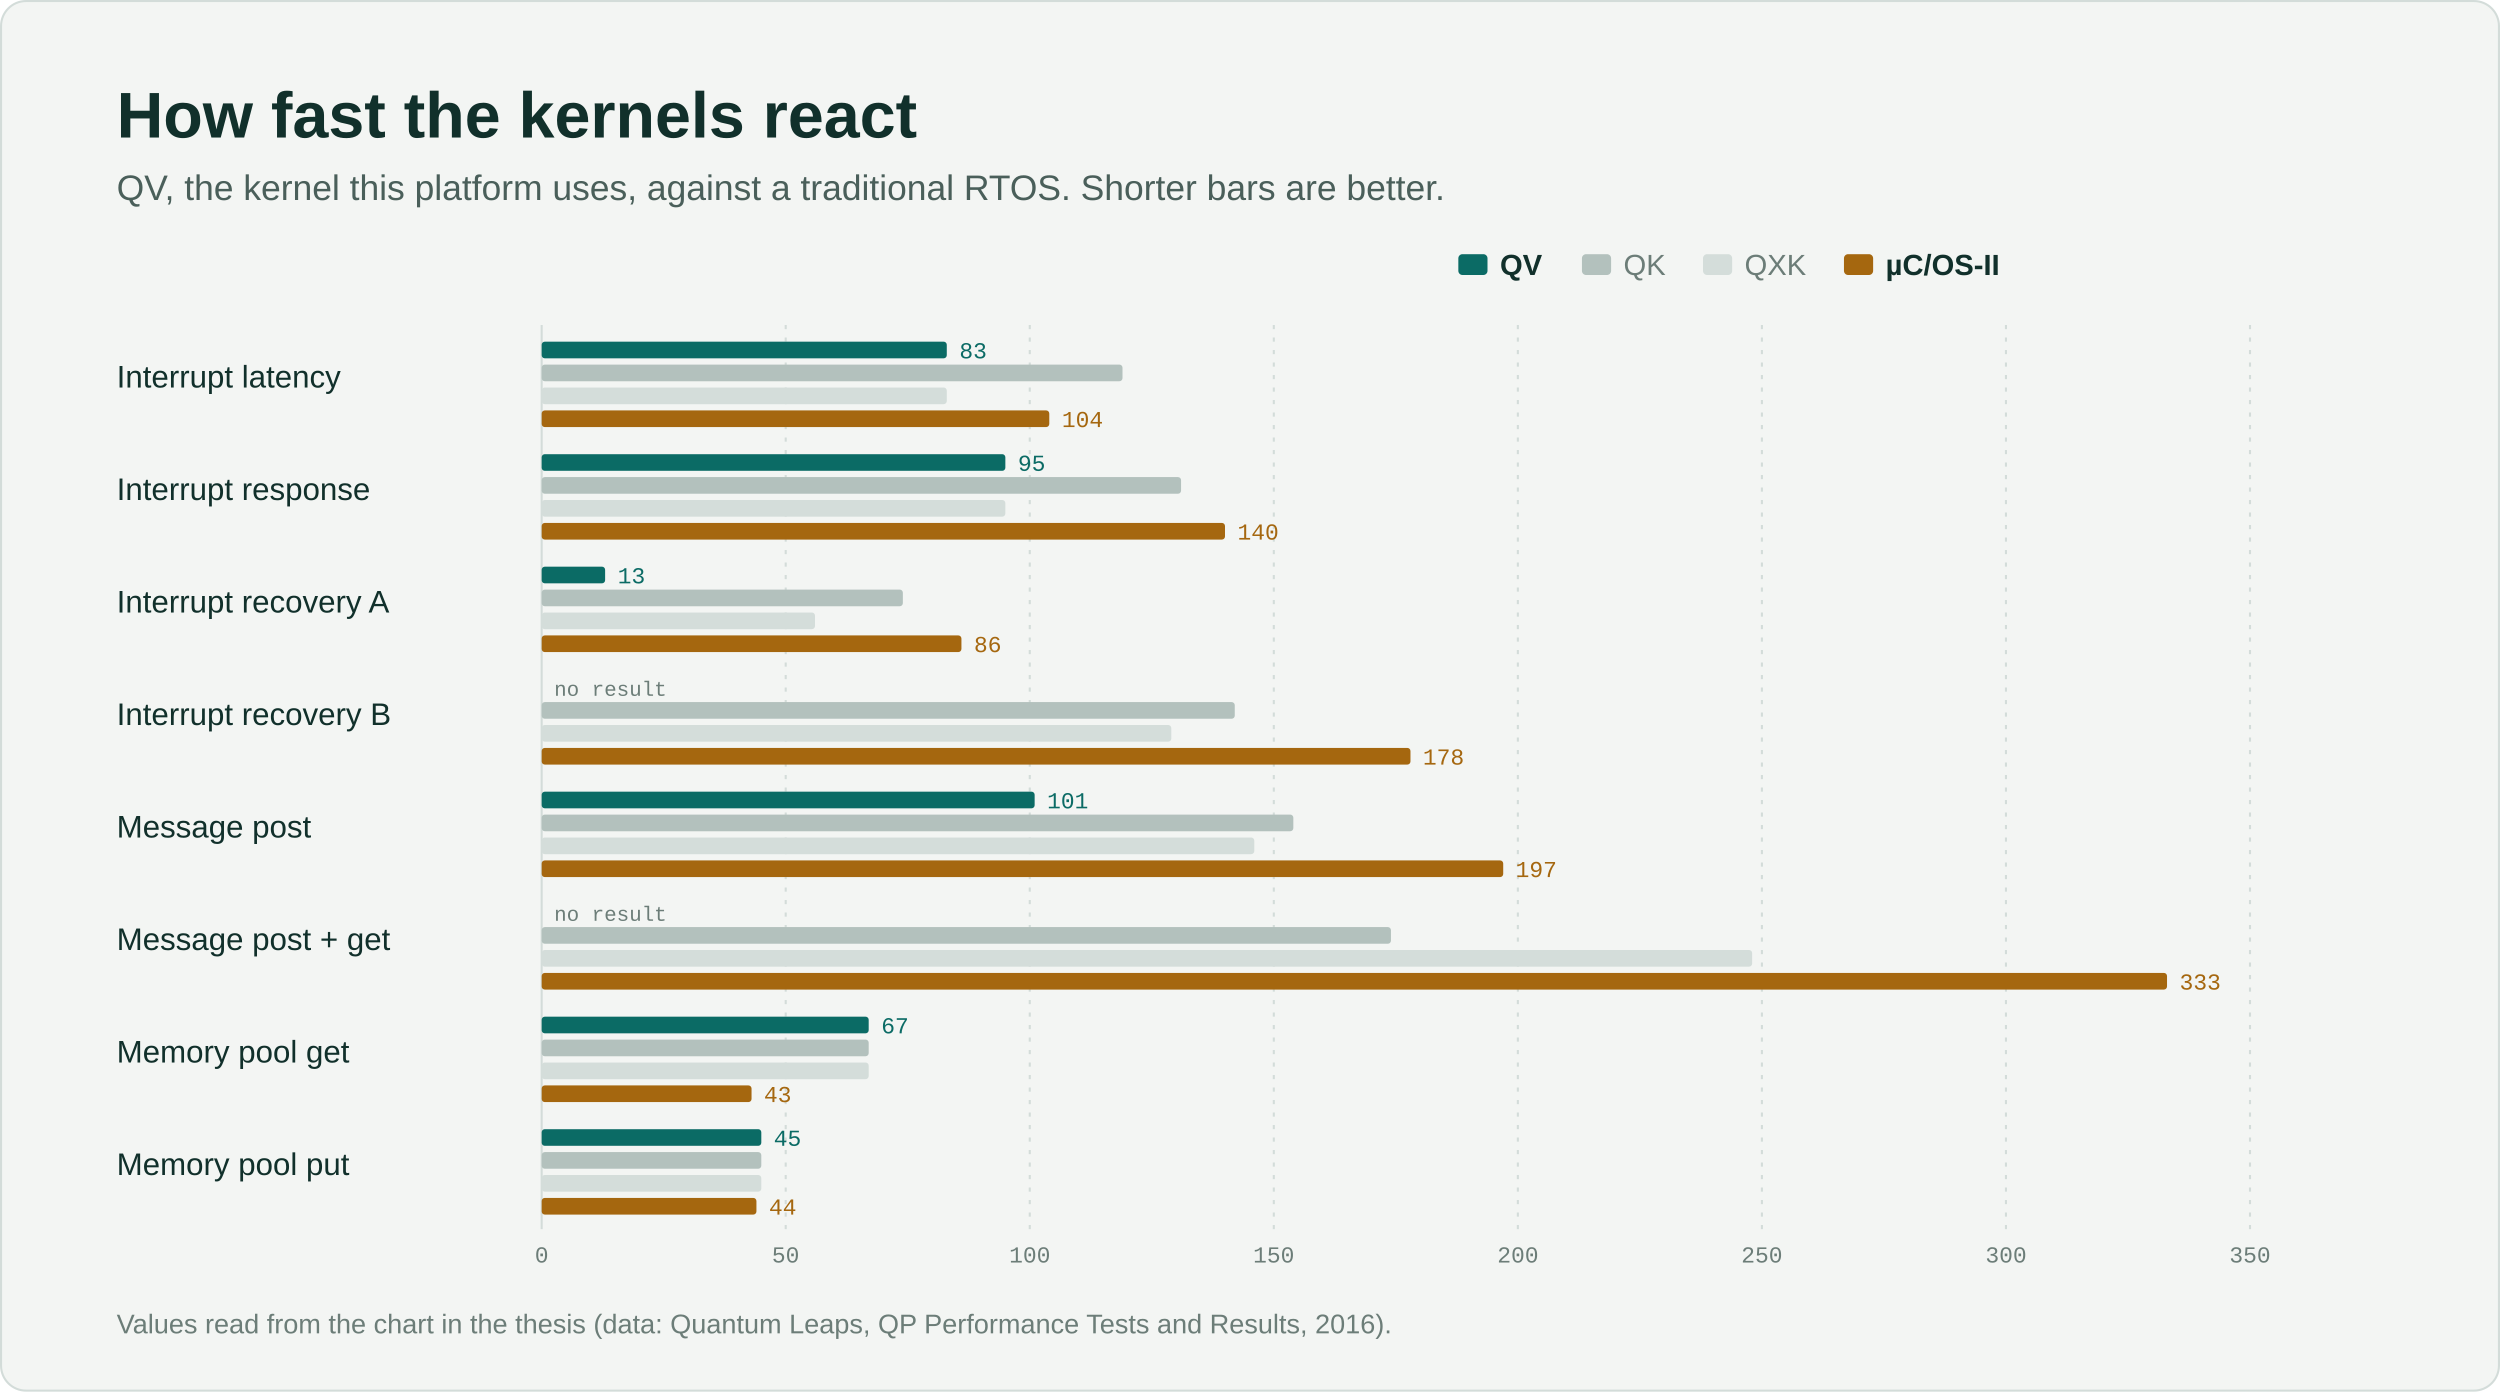
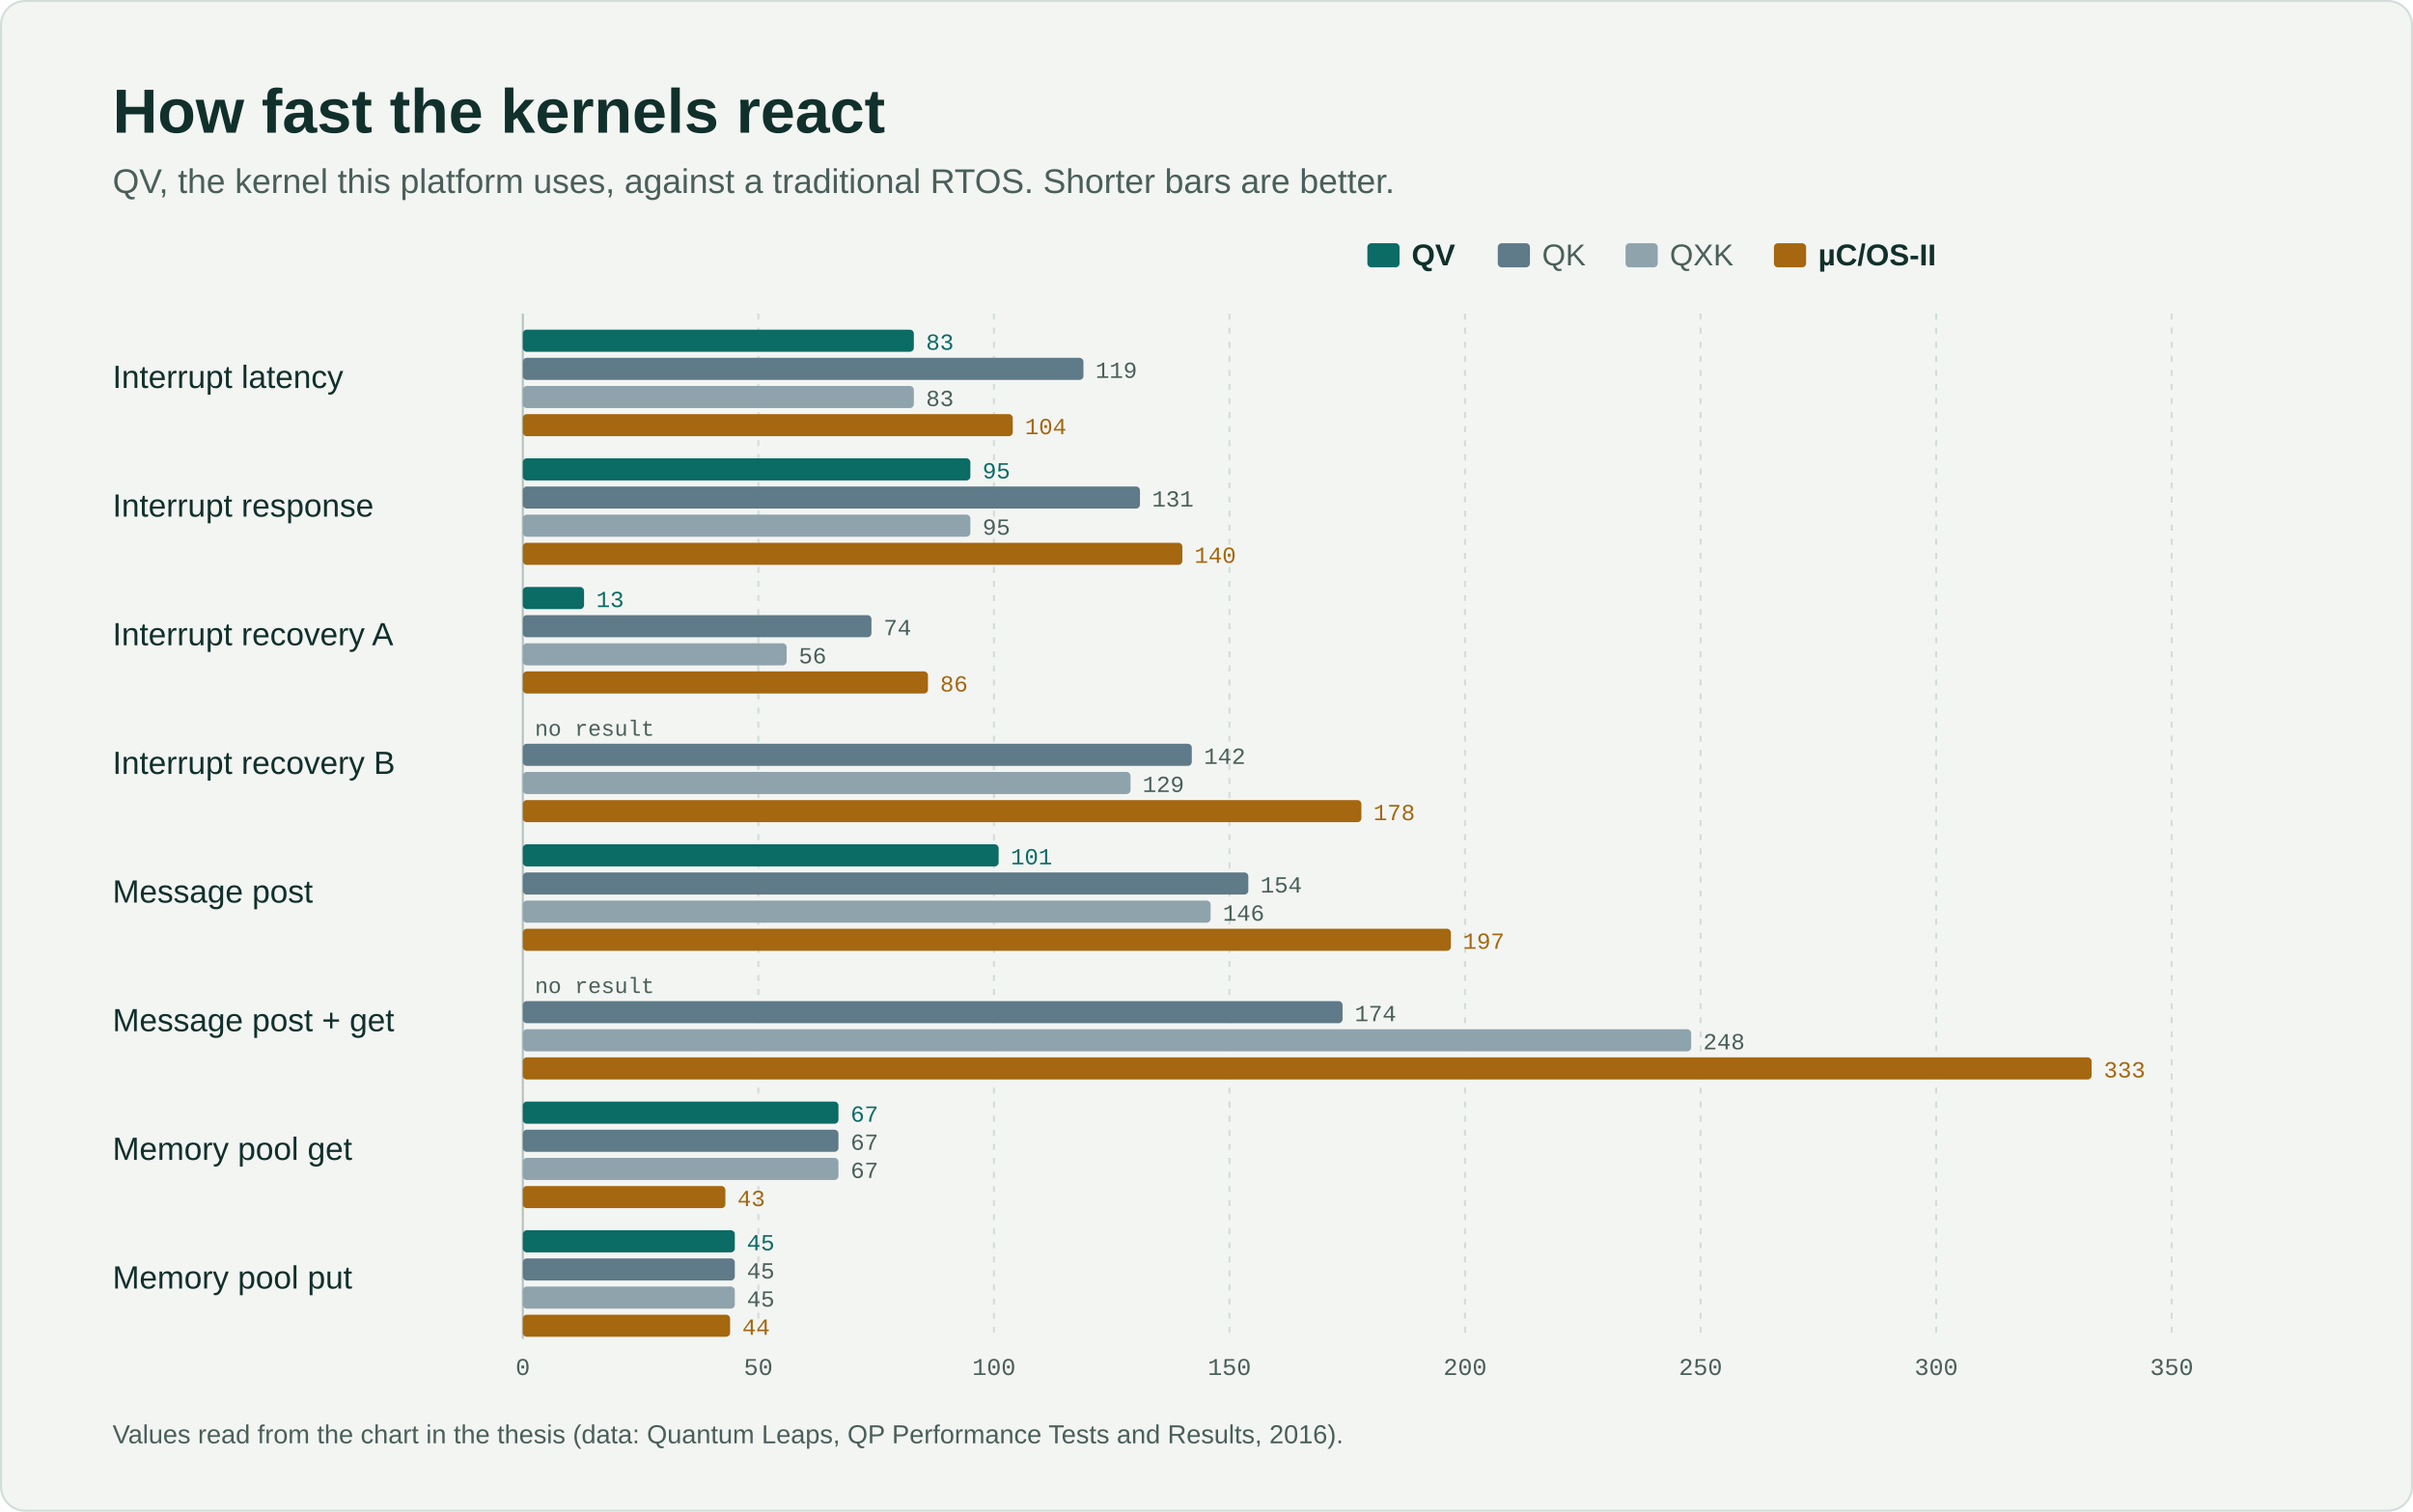
- <svg xmlns="http://www.w3.org/2000/svg" xml:space="preserve" width="1200" height="668" viewBox="0 0 1200 668">
+ <svg xmlns="http://www.w3.org/2000/svg" xml:space="preserve" width="1200" height="752" viewBox="0 0 1200 752">
  <style>.Display{font-family:-apple-system, BlinkMacSystemFont, 'Segoe UI', 'Helvetica Neue', Arial, sans-serif;font-weight:800;font-style:normal}.Body{font-family:-apple-system, BlinkMacSystemFont, 'Segoe UI', 'Helvetica Neue', Arial, sans-serif;font-weight:400;font-style:normal}.Lead{font-family:-apple-system, BlinkMacSystemFont, 'Segoe UI', 'Helvetica Neue', Arial, sans-serif;font-weight:400;font-style:normal}.Sans{font-family:-apple-system, BlinkMacSystemFont, 'Segoe UI', 'Helvetica Neue', Arial, sans-serif;font-weight:400;font-style:normal}.SansB{font-family:-apple-system, BlinkMacSystemFont, 'Segoe UI', 'Helvetica Neue', Arial, sans-serif;font-weight:700;font-style:normal}.Mono{font-family:'SF Mono', ui-monospace, Menlo, Consolas, 'Liberation Mono', monospace;font-weight:400;font-style:normal}</style>
-   <rect x="0.5" y="0.5" width="1199" height="667" rx="12" fill="#f3f5f3" stroke="#d3dcd9" />
+   <rect x="0.5" y="0.5" width="1199" height="751" rx="12" fill="#f3f5f3" stroke="#d3dcd9" />
  <text x="56.0" y="66.0" class="Display" font-size="31" fill="#11302b">How fast the kernels react</text>
  <text x="56.0" y="96.0" class="Lead" font-size="17" fill="#4a5f5a">QV, the kernel this platform uses, against a traditional RTOS. Shorter bars are better.</text>
-   <rect x="700" y="122" width="14" height="10" rx="2" fill="#0b6b65" />
-   <text x="720.0" y="132.0" class="SansB" font-size="14" fill="#11302b">QV</text>
-   <rect x="759.328" y="122" width="14" height="10" rx="2" fill="#b3c1bd" />
-   <text x="779.3" y="132.0" class="Sans" font-size="14" fill="#6c7d78">QK</text>
-   <rect x="817.439" y="122" width="14" height="10" rx="2" fill="#d4ddda" />
-   <text x="837.4" y="132.0" class="Sans" font-size="14" fill="#6c7d78">QXK</text>
-   <rect x="885.101" y="122" width="14" height="10" rx="2" fill="#a5670f" />
-   <text x="905.1" y="132.0" class="SansB" font-size="14" fill="#11302b">µC/OS-II</text>
-   <line x1="260.0" y1="156" x2="260.0" y2="590" stroke="#d3dcd9" stroke-width="1" />
-   <text x="260.0" y="606.0" class="Mono" font-size="11" text-anchor="middle" fill="#6c7d78">0</text>
-   <line x1="377.143" y1="156" x2="377.143" y2="590" stroke="#d3dcd9" stroke-width="1" stroke-dasharray="2 4" />
-   <text x="377.1" y="606.0" class="Mono" font-size="11" text-anchor="middle" fill="#6c7d78">50</text>
-   <line x1="494.286" y1="156" x2="494.286" y2="590" stroke="#d3dcd9" stroke-width="1" stroke-dasharray="2 4" />
-   <text x="494.3" y="606.0" class="Mono" font-size="11" text-anchor="middle" fill="#6c7d78">100</text>
-   <line x1="611.429" y1="156" x2="611.429" y2="590" stroke="#d3dcd9" stroke-width="1" stroke-dasharray="2 4" />
-   <text x="611.4" y="606.0" class="Mono" font-size="11" text-anchor="middle" fill="#6c7d78">150</text>
-   <line x1="728.571" y1="156" x2="728.571" y2="590" stroke="#d3dcd9" stroke-width="1" stroke-dasharray="2 4" />
-   <text x="728.6" y="606.0" class="Mono" font-size="11" text-anchor="middle" fill="#6c7d78">200</text>
-   <line x1="845.714" y1="156" x2="845.714" y2="590" stroke="#d3dcd9" stroke-width="1" stroke-dasharray="2 4" />
-   <text x="845.7" y="606.0" class="Mono" font-size="11" text-anchor="middle" fill="#6c7d78">250</text>
-   <line x1="962.857" y1="156" x2="962.857" y2="590" stroke="#d3dcd9" stroke-width="1" stroke-dasharray="2 4" />
-   <text x="962.9" y="606.0" class="Mono" font-size="11" text-anchor="middle" fill="#6c7d78">300</text>
-   <line x1="1080.0" y1="156" x2="1080.0" y2="590" stroke="#d3dcd9" stroke-width="1" stroke-dasharray="2 4" />
-   <text x="1080.0" y="606.0" class="Mono" font-size="11" text-anchor="middle" fill="#6c7d78">350</text>
-   <text x="56.0" y="186.0" class="Sans" font-size="15" fill="#11302b">Interrupt latency</text>
-   <rect x="260" y="164" width="194.457" height="8" rx="1.5" fill="#0b6b65" />
-   <text x="460.5" y="172.0" class="Mono" font-size="11" fill="#0b6b65">83</text>
-   <rect x="260" y="175" width="278.8" height="8" rx="1.5" fill="#b3c1bd" />
-   <rect x="260" y="186" width="194.457" height="8" rx="1.5" fill="#d4ddda" />
-   <rect x="260" y="197" width="243.657" height="8" rx="1.5" fill="#a5670f" />
-   <text x="509.7" y="205.0" class="Mono" font-size="11" fill="#a5670f">104</text>
-   <text x="56.0" y="240.0" class="Sans" font-size="15" fill="#11302b">Interrupt response</text>
-   <rect x="260" y="218" width="222.571" height="8" rx="1.5" fill="#0b6b65" />
-   <text x="488.6" y="226.0" class="Mono" font-size="11" fill="#0b6b65">95</text>
-   <rect x="260" y="229" width="306.914" height="8" rx="1.5" fill="#b3c1bd" />
-   <rect x="260" y="240" width="222.571" height="8" rx="1.5" fill="#d4ddda" />
-   <rect x="260" y="251" width="328.0" height="8" rx="1.5" fill="#a5670f" />
-   <text x="594.0" y="259.0" class="Mono" font-size="11" fill="#a5670f">140</text>
-   <text x="56.0" y="294.0" class="Sans" font-size="15" fill="#11302b">Interrupt recovery A</text>
-   <rect x="260" y="272" width="30.457" height="8" rx="1.5" fill="#0b6b65" />
-   <text x="296.5" y="280.0" class="Mono" font-size="11" fill="#0b6b65">13</text>
-   <rect x="260" y="283" width="173.371" height="8" rx="1.5" fill="#b3c1bd" />
-   <rect x="260" y="294" width="131.2" height="8" rx="1.5" fill="#d4ddda" />
-   <rect x="260" y="305" width="201.486" height="8" rx="1.5" fill="#a5670f" />
-   <text x="467.5" y="313.0" class="Mono" font-size="11" fill="#a5670f">86</text>
-   <text x="56.0" y="348.0" class="Sans" font-size="15" fill="#11302b">Interrupt recovery B</text>
-   <text x="266.0" y="334.0" class="Mono" font-size="10" fill="#6c7d78">no result</text>
-   <rect x="260" y="337" width="332.686" height="8" rx="1.5" fill="#b3c1bd" />
-   <rect x="260" y="348" width="302.229" height="8" rx="1.5" fill="#d4ddda" />
-   <rect x="260" y="359" width="417.029" height="8" rx="1.5" fill="#a5670f" />
-   <text x="683.0" y="367.0" class="Mono" font-size="11" fill="#a5670f">178</text>
-   <text x="56.0" y="402.0" class="Sans" font-size="15" fill="#11302b">Message post</text>
-   <rect x="260" y="380" width="236.629" height="8" rx="1.5" fill="#0b6b65" />
-   <text x="502.6" y="388.0" class="Mono" font-size="11" fill="#0b6b65">101</text>
-   <rect x="260" y="391" width="360.8" height="8" rx="1.5" fill="#b3c1bd" />
-   <rect x="260" y="402" width="342.057" height="8" rx="1.5" fill="#d4ddda" />
-   <rect x="260" y="413" width="461.543" height="8" rx="1.5" fill="#a5670f" />
-   <text x="727.5" y="421.0" class="Mono" font-size="11" fill="#a5670f">197</text>
-   <text x="56.0" y="456.0" class="Sans" font-size="15" fill="#11302b">Message post + get</text>
-   <text x="266.0" y="442.0" class="Mono" font-size="10" fill="#6c7d78">no result</text>
-   <rect x="260" y="445" width="407.657" height="8" rx="1.5" fill="#b3c1bd" />
-   <rect x="260" y="456" width="581.029" height="8" rx="1.5" fill="#d4ddda" />
-   <rect x="260" y="467" width="780.171" height="8" rx="1.5" fill="#a5670f" />
-   <text x="1046.2" y="475.0" class="Mono" font-size="11" fill="#a5670f">333</text>
-   <text x="56.0" y="510.0" class="Sans" font-size="15" fill="#11302b">Memory pool get</text>
-   <rect x="260" y="488" width="156.971" height="8" rx="1.5" fill="#0b6b65" />
-   <text x="423.0" y="496.0" class="Mono" font-size="11" fill="#0b6b65">67</text>
-   <rect x="260" y="499" width="156.971" height="8" rx="1.5" fill="#b3c1bd" />
-   <rect x="260" y="510" width="156.971" height="8" rx="1.5" fill="#d4ddda" />
-   <rect x="260" y="521" width="100.743" height="8" rx="1.5" fill="#a5670f" />
-   <text x="366.7" y="529.0" class="Mono" font-size="11" fill="#a5670f">43</text>
-   <text x="56.0" y="564.0" class="Sans" font-size="15" fill="#11302b">Memory pool put</text>
-   <rect x="260" y="542" width="105.429" height="8" rx="1.5" fill="#0b6b65" />
-   <text x="371.4" y="550.0" class="Mono" font-size="11" fill="#0b6b65">45</text>
-   <rect x="260" y="553" width="105.429" height="8" rx="1.5" fill="#b3c1bd" />
-   <rect x="260" y="564" width="105.429" height="8" rx="1.5" fill="#d4ddda" />
-   <rect x="260" y="575" width="103.086" height="8" rx="1.5" fill="#a5670f" />
-   <text x="369.1" y="583.0" class="Mono" font-size="11" fill="#a5670f">44</text>
-   <text x="56.0" y="640.0" class="Sans" font-size="13" fill="#6c7d78">Values read from the chart in the thesis (data: Quantum Leaps, QP Performance Tests and Results, 2016).</text>
+   <rect x="680" y="121" width="16" height="12" rx="2" fill="#0b6b65" />
+   <text x="702.0" y="132.0" class="SansB" font-size="15" fill="#11302b">QV</text>
+   <rect x="744.852" y="121" width="16" height="12" rx="2" fill="#5f7a88" />
+   <text x="766.9" y="132.0" class="Sans" font-size="15" fill="#4a5f5a">QK</text>
+   <rect x="808.399" y="121" width="16" height="12" rx="2" fill="#8fa3ad" />
+   <text x="830.4" y="132.0" class="Sans" font-size="15" fill="#4a5f5a">QXK</text>
+   <rect x="882.179" y="121" width="16" height="12" rx="2" fill="#a5670f" />
+   <text x="904.2" y="132.0" class="SansB" font-size="15" fill="#11302b">µC/OS-II</text>
+   <line x1="260.0" y1="156" x2="260.0" y2="666" stroke="#b3c1bd" stroke-width="1" />
+   <text x="260.0" y="684.0" class="Mono" font-size="12" text-anchor="middle" fill="#4a5f5a">0</text>
+   <line x1="377.143" y1="156" x2="377.143" y2="666" stroke="#d3dcd9" stroke-width="1" stroke-dasharray="3 4" />
+   <text x="377.1" y="684.0" class="Mono" font-size="12" text-anchor="middle" fill="#4a5f5a">50</text>
+   <line x1="494.286" y1="156" x2="494.286" y2="666" stroke="#d3dcd9" stroke-width="1" stroke-dasharray="3 4" />
+   <text x="494.3" y="684.0" class="Mono" font-size="12" text-anchor="middle" fill="#4a5f5a">100</text>
+   <line x1="611.429" y1="156" x2="611.429" y2="666" stroke="#d3dcd9" stroke-width="1" stroke-dasharray="3 4" />
+   <text x="611.4" y="684.0" class="Mono" font-size="12" text-anchor="middle" fill="#4a5f5a">150</text>
+   <line x1="728.571" y1="156" x2="728.571" y2="666" stroke="#d3dcd9" stroke-width="1" stroke-dasharray="3 4" />
+   <text x="728.6" y="684.0" class="Mono" font-size="12" text-anchor="middle" fill="#4a5f5a">200</text>
+   <line x1="845.714" y1="156" x2="845.714" y2="666" stroke="#d3dcd9" stroke-width="1" stroke-dasharray="3 4" />
+   <text x="845.7" y="684.0" class="Mono" font-size="12" text-anchor="middle" fill="#4a5f5a">250</text>
+   <line x1="962.857" y1="156" x2="962.857" y2="666" stroke="#d3dcd9" stroke-width="1" stroke-dasharray="3 4" />
+   <text x="962.9" y="684.0" class="Mono" font-size="12" text-anchor="middle" fill="#4a5f5a">300</text>
+   <line x1="1080.0" y1="156" x2="1080.0" y2="666" stroke="#d3dcd9" stroke-width="1" stroke-dasharray="3 4" />
+   <text x="1080.0" y="684.0" class="Mono" font-size="12" text-anchor="middle" fill="#4a5f5a">350</text>
+   <text x="56.0" y="193.0" class="Sans" font-size="16" fill="#11302b">Interrupt latency</text>
+   <rect x="260" y="164" width="194.457" height="11" rx="2" fill="#0b6b65" />
+   <text x="460.5" y="174.0" class="Mono" font-size="11.5" fill="#0b6b65">83</text>
+   <rect x="260" y="178" width="278.8" height="11" rx="2" fill="#5f7a88" />
+   <text x="544.8" y="188.0" class="Mono" font-size="11.5" fill="#4a5f5a">119</text>
+   <rect x="260" y="192" width="194.457" height="11" rx="2" fill="#8fa3ad" />
+   <text x="460.5" y="202.0" class="Mono" font-size="11.5" fill="#4a5f5a">83</text>
+   <rect x="260" y="206" width="243.657" height="11" rx="2" fill="#a5670f" />
+   <text x="509.7" y="216.0" class="Mono" font-size="11.5" fill="#a5670f">104</text>
+   <text x="56.0" y="257.0" class="Sans" font-size="16" fill="#11302b">Interrupt response</text>
+   <rect x="260" y="228" width="222.571" height="11" rx="2" fill="#0b6b65" />
+   <text x="488.6" y="238.0" class="Mono" font-size="11.5" fill="#0b6b65">95</text>
+   <rect x="260" y="242" width="306.914" height="11" rx="2" fill="#5f7a88" />
+   <text x="572.9" y="252.0" class="Mono" font-size="11.5" fill="#4a5f5a">131</text>
+   <rect x="260" y="256" width="222.571" height="11" rx="2" fill="#8fa3ad" />
+   <text x="488.6" y="266.0" class="Mono" font-size="11.5" fill="#4a5f5a">95</text>
+   <rect x="260" y="270" width="328.0" height="11" rx="2" fill="#a5670f" />
+   <text x="594.0" y="280.0" class="Mono" font-size="11.5" fill="#a5670f">140</text>
+   <text x="56.0" y="321.0" class="Sans" font-size="16" fill="#11302b">Interrupt recovery A</text>
+   <rect x="260" y="292" width="30.457" height="11" rx="2" fill="#0b6b65" />
+   <text x="296.5" y="302.0" class="Mono" font-size="11.5" fill="#0b6b65">13</text>
+   <rect x="260" y="306" width="173.371" height="11" rx="2" fill="#5f7a88" />
+   <text x="439.4" y="316.0" class="Mono" font-size="11.5" fill="#4a5f5a">74</text>
+   <rect x="260" y="320" width="131.2" height="11" rx="2" fill="#8fa3ad" />
+   <text x="397.2" y="330.0" class="Mono" font-size="11.5" fill="#4a5f5a">56</text>
+   <rect x="260" y="334" width="201.486" height="11" rx="2" fill="#a5670f" />
+   <text x="467.5" y="344.0" class="Mono" font-size="11.5" fill="#a5670f">86</text>
+   <text x="56.0" y="385.0" class="Sans" font-size="16" fill="#11302b">Interrupt recovery B</text>
+   <text x="266.0" y="366.0" class="Mono" font-size="11" fill="#4a5f5a">no result</text>
+   <rect x="260" y="370" width="332.686" height="11" rx="2" fill="#5f7a88" />
+   <text x="598.7" y="380.0" class="Mono" font-size="11.5" fill="#4a5f5a">142</text>
+   <rect x="260" y="384" width="302.229" height="11" rx="2" fill="#8fa3ad" />
+   <text x="568.2" y="394.0" class="Mono" font-size="11.5" fill="#4a5f5a">129</text>
+   <rect x="260" y="398" width="417.029" height="11" rx="2" fill="#a5670f" />
+   <text x="683.0" y="408.0" class="Mono" font-size="11.5" fill="#a5670f">178</text>
+   <text x="56.0" y="449.0" class="Sans" font-size="16" fill="#11302b">Message post</text>
+   <rect x="260" y="420" width="236.629" height="11" rx="2" fill="#0b6b65" />
+   <text x="502.6" y="430.0" class="Mono" font-size="11.5" fill="#0b6b65">101</text>
+   <rect x="260" y="434" width="360.8" height="11" rx="2" fill="#5f7a88" />
+   <text x="626.8" y="444.0" class="Mono" font-size="11.5" fill="#4a5f5a">154</text>
+   <rect x="260" y="448" width="342.057" height="11" rx="2" fill="#8fa3ad" />
+   <text x="608.1" y="458.0" class="Mono" font-size="11.5" fill="#4a5f5a">146</text>
+   <rect x="260" y="462" width="461.543" height="11" rx="2" fill="#a5670f" />
+   <text x="727.5" y="472.0" class="Mono" font-size="11.5" fill="#a5670f">197</text>
+   <text x="56.0" y="513.0" class="Sans" font-size="16" fill="#11302b">Message post + get</text>
+   <text x="266.0" y="494.0" class="Mono" font-size="11" fill="#4a5f5a">no result</text>
+   <rect x="260" y="498" width="407.657" height="11" rx="2" fill="#5f7a88" />
+   <text x="673.7" y="508.0" class="Mono" font-size="11.5" fill="#4a5f5a">174</text>
+   <rect x="260" y="512" width="581.029" height="11" rx="2" fill="#8fa3ad" />
+   <text x="847.0" y="522.0" class="Mono" font-size="11.5" fill="#4a5f5a">248</text>
+   <rect x="260" y="526" width="780.171" height="11" rx="2" fill="#a5670f" />
+   <text x="1046.2" y="536.0" class="Mono" font-size="11.5" fill="#a5670f">333</text>
+   <text x="56.0" y="577.0" class="Sans" font-size="16" fill="#11302b">Memory pool get</text>
+   <rect x="260" y="548" width="156.971" height="11" rx="2" fill="#0b6b65" />
+   <text x="423.0" y="558.0" class="Mono" font-size="11.5" fill="#0b6b65">67</text>
+   <rect x="260" y="562" width="156.971" height="11" rx="2" fill="#5f7a88" />
+   <text x="423.0" y="572.0" class="Mono" font-size="11.5" fill="#4a5f5a">67</text>
+   <rect x="260" y="576" width="156.971" height="11" rx="2" fill="#8fa3ad" />
+   <text x="423.0" y="586.0" class="Mono" font-size="11.5" fill="#4a5f5a">67</text>
+   <rect x="260" y="590" width="100.743" height="11" rx="2" fill="#a5670f" />
+   <text x="366.7" y="600.0" class="Mono" font-size="11.5" fill="#a5670f">43</text>
+   <text x="56.0" y="641.0" class="Sans" font-size="16" fill="#11302b">Memory pool put</text>
+   <rect x="260" y="612" width="105.429" height="11" rx="2" fill="#0b6b65" />
+   <text x="371.4" y="622.0" class="Mono" font-size="11.5" fill="#0b6b65">45</text>
+   <rect x="260" y="626" width="105.429" height="11" rx="2" fill="#5f7a88" />
+   <text x="371.4" y="636.0" class="Mono" font-size="11.5" fill="#4a5f5a">45</text>
+   <rect x="260" y="640" width="105.429" height="11" rx="2" fill="#8fa3ad" />
+   <text x="371.4" y="650.0" class="Mono" font-size="11.5" fill="#4a5f5a">45</text>
+   <rect x="260" y="654" width="103.086" height="11" rx="2" fill="#a5670f" />
+   <text x="369.1" y="664.0" class="Mono" font-size="11.5" fill="#a5670f">44</text>
+   <text x="56.0" y="718.0" class="Sans" font-size="13" fill="#4a5f5a">Values read from the chart in the thesis (data: Quantum Leaps, QP Performance Tests and Results, 2016).</text>
</svg>
